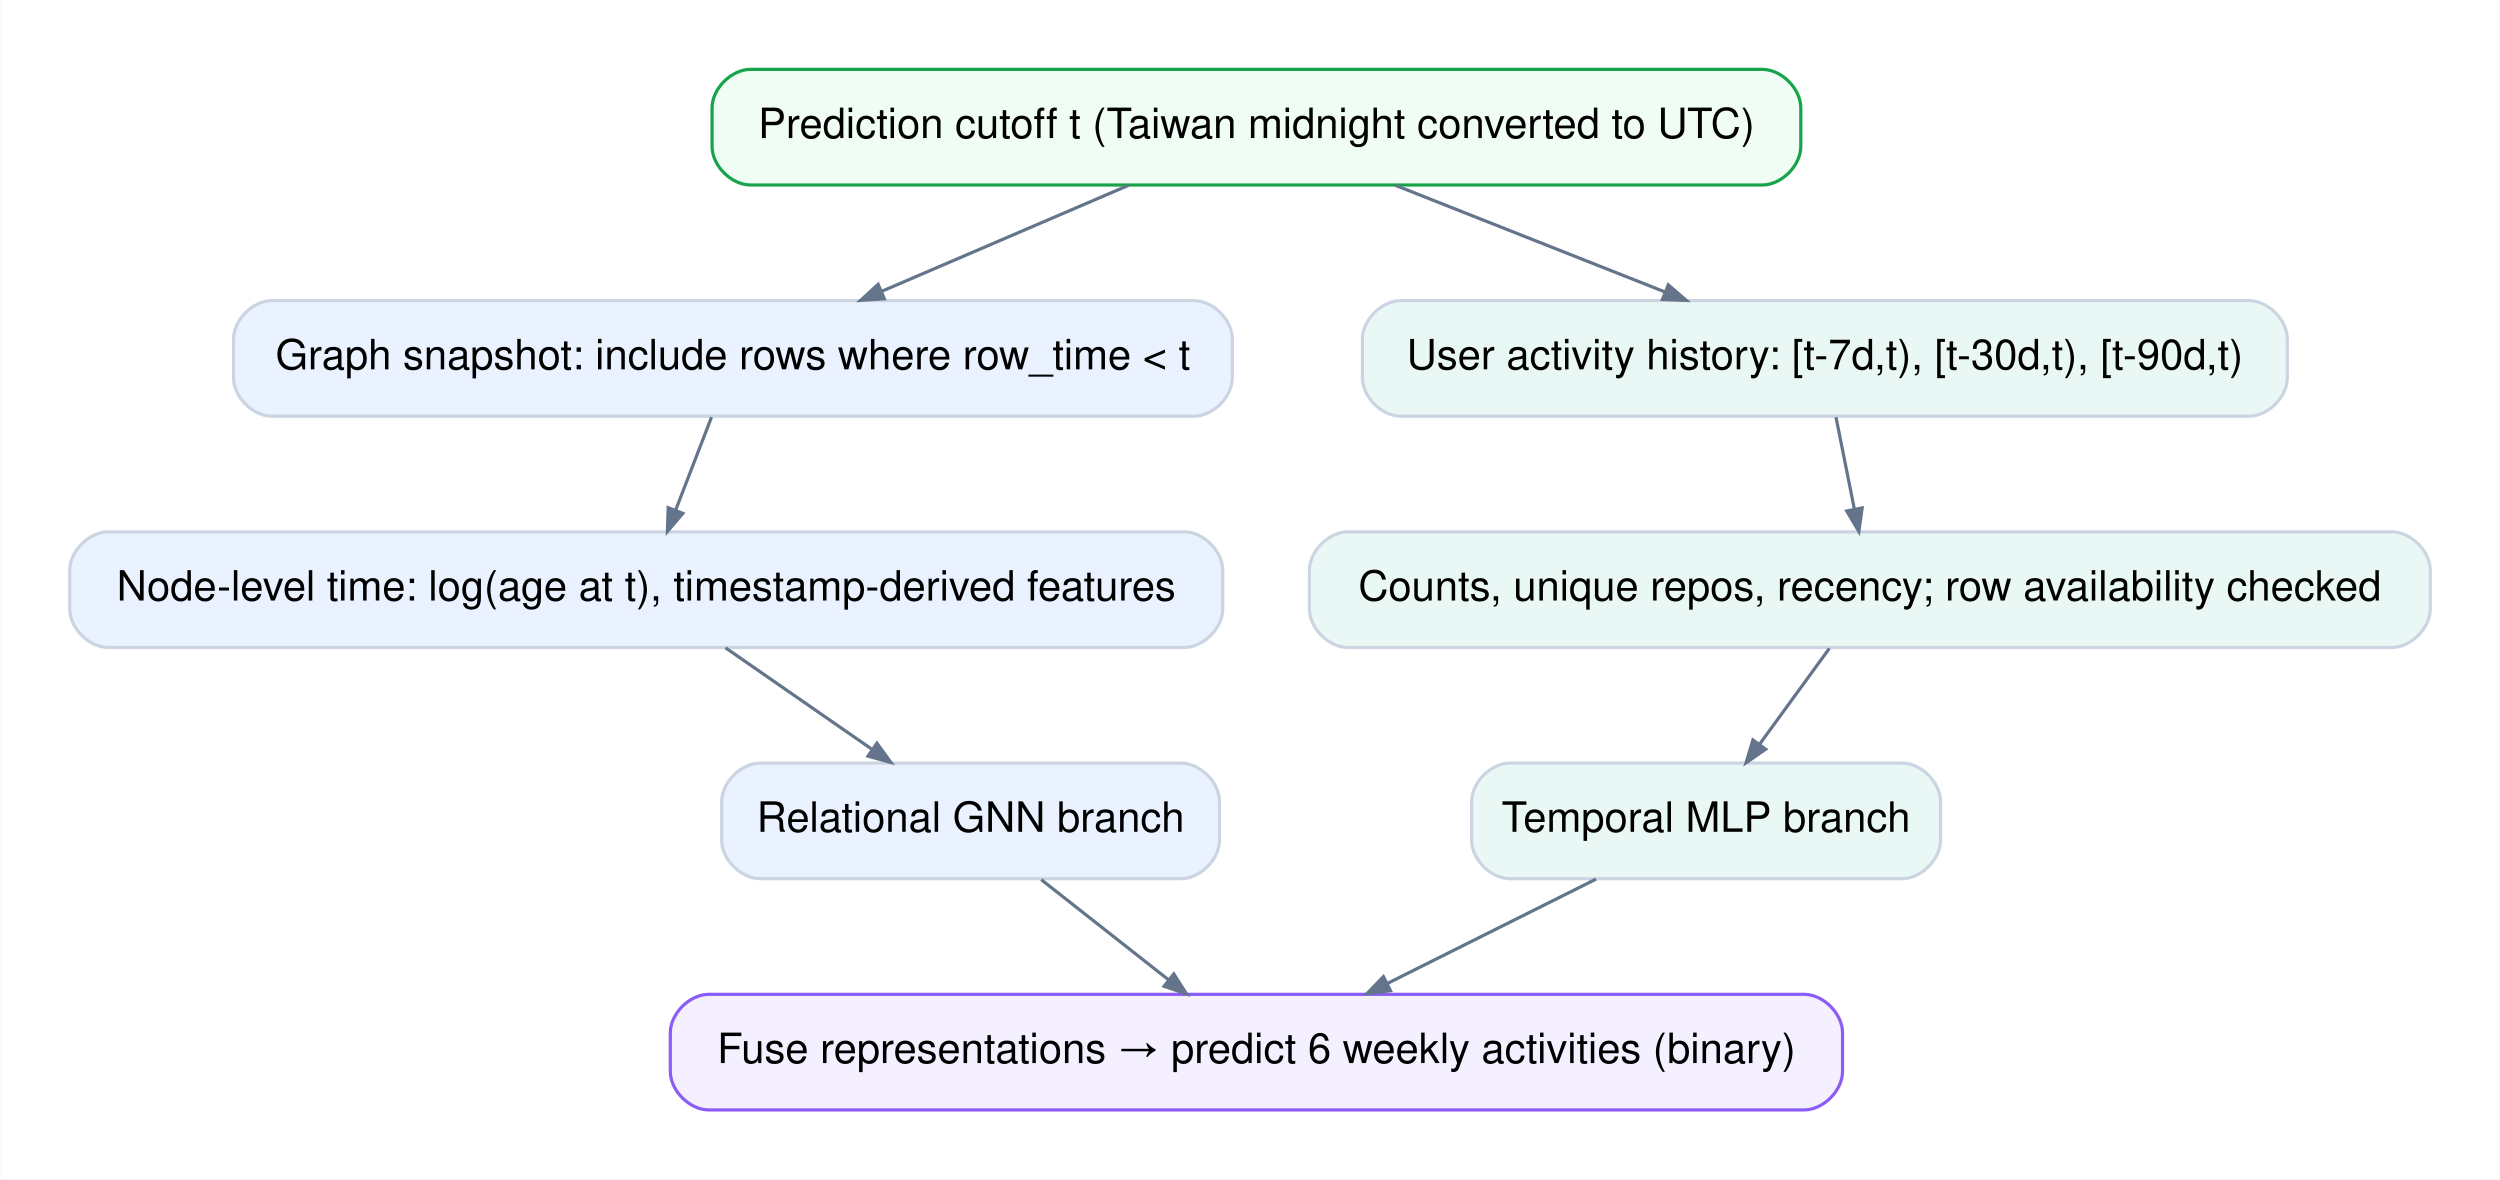
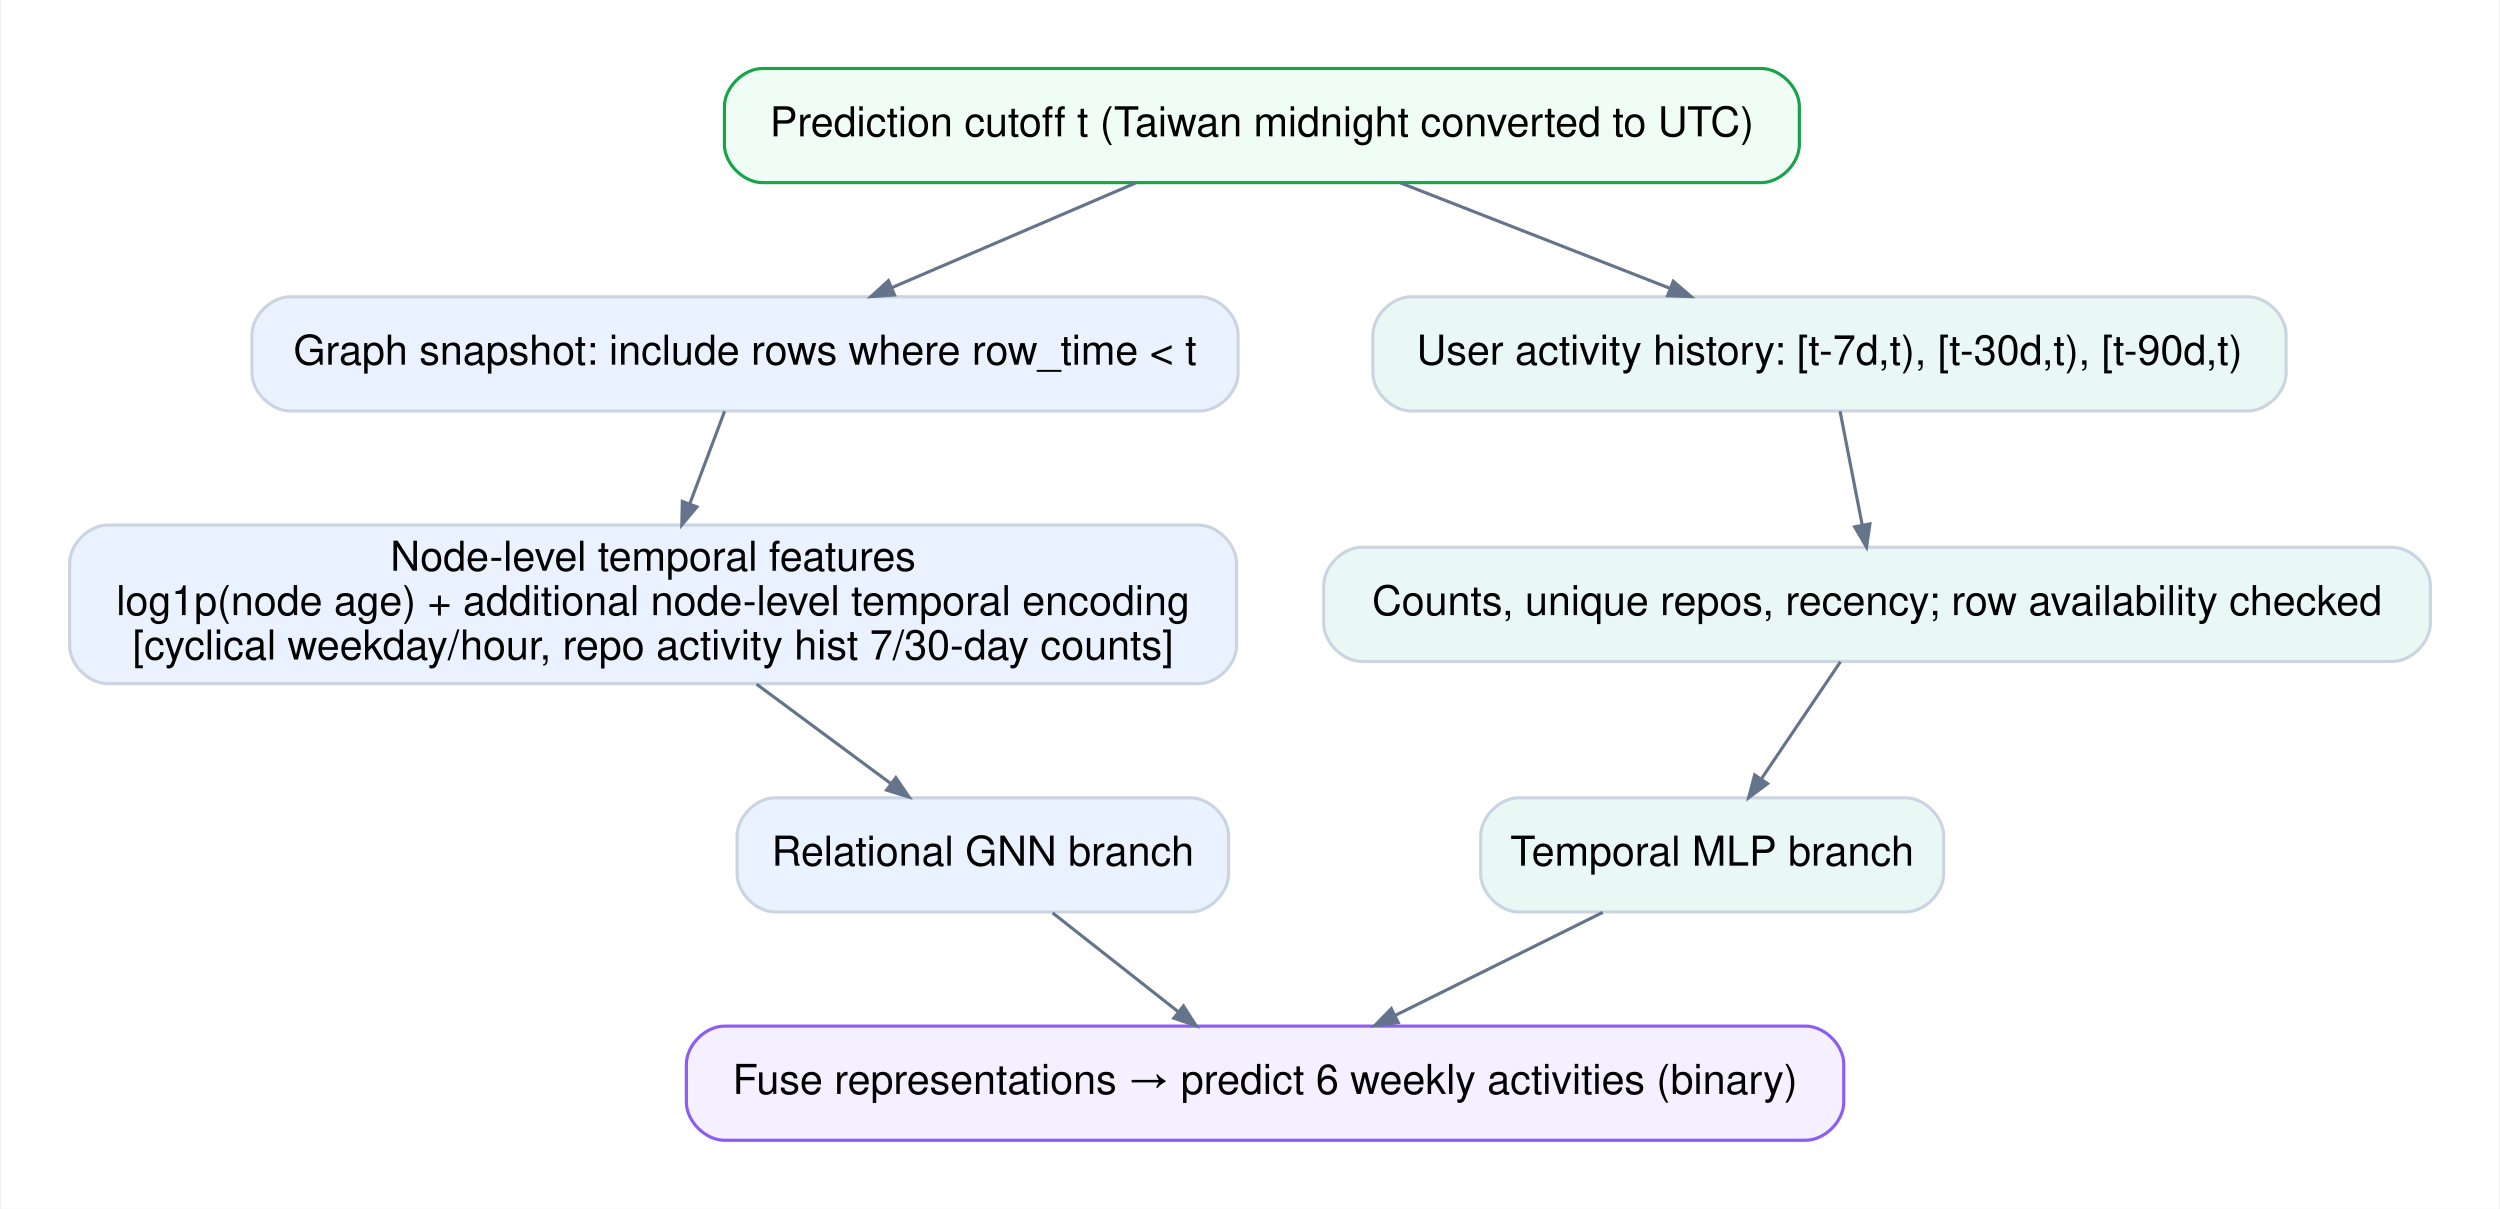
- <svg xmlns="http://www.w3.org/2000/svg" width="778pt" height="367pt" viewBox="0.00 0.00 778.20 367.20">
-   <g id="graph0" class="graph" transform="scale(1 1) rotate(0) translate(21.6 345.6)">
-     <polygon fill="white" stroke="transparent" points="-21.6,21.6 -21.6,-345.6 756.6,-345.6 756.6,21.6 -21.6,21.6" />
+ <svg xmlns="http://www.w3.org/2000/svg" width="788pt" height="381pt" viewBox="0.00 0.00 787.70 381.20">
+   <g id="graph0" class="graph" transform="scale(1 1) rotate(0) translate(21.6 359.6)">
+     <polygon fill="white" stroke="transparent" points="-21.6,21.6 -21.6,-359.6 766.1,-359.6 766.1,21.6 -21.6,21.6" />
    <g id="node1" class="node">
-       <path fill="#f0fdf4" stroke="#16a34a" d="M527,-324C527,-324 212,-324 212,-324 206,-324 200,-318 200,-312 200,-312 200,-300 200,-300 200,-294 206,-288 212,-288 212,-288 527,-288 527,-288 533,-288 539,-294 539,-300 539,-300 539,-312 539,-312 539,-318 533,-324 527,-324" />
-       <text text-anchor="middle" x="369.5" y="-302.6" font-family="Helvetica,sans-Serif" font-size="13.00">Prediction cutoff t (Taiwan midnight converted to UTC)</text>
+       <path fill="#f0fdf4" stroke="#16a34a" d="M533.5,-338C533.5,-338 218.5,-338 218.5,-338 212.5,-338 206.5,-332 206.5,-326 206.5,-326 206.5,-314 206.5,-314 206.5,-308 212.5,-302 218.5,-302 218.5,-302 533.5,-302 533.5,-302 539.5,-302 545.5,-308 545.5,-314 545.5,-314 545.5,-326 545.5,-326 545.5,-332 539.5,-338 533.5,-338" />
+       <text text-anchor="middle" x="376" y="-316.6" font-family="Helvetica,sans-Serif" font-size="13.00">Prediction cutoff t (Taiwan midnight converted to UTC)</text>
    </g>
    <g id="node2" class="node">
-       <path fill="#eaf2ff" stroke="#cbd5e1" d="M350,-252C350,-252 63,-252 63,-252 57,-252 51,-246 51,-240 51,-240 51,-228 51,-228 51,-222 57,-216 63,-216 63,-216 350,-216 350,-216 356,-216 362,-222 362,-228 362,-228 362,-240 362,-240 362,-246 356,-252 350,-252" />
-       <text text-anchor="middle" x="206.5" y="-230.6" font-family="Helvetica,sans-Serif" font-size="13.00">Graph snapshot: include rows where row_time &lt; t</text>
+       <path fill="#eaf2ff" stroke="#cbd5e1" d="M356.5,-266C356.5,-266 69.5,-266 69.5,-266 63.5,-266 57.5,-260 57.5,-254 57.5,-254 57.5,-242 57.5,-242 57.5,-236 63.5,-230 69.5,-230 69.5,-230 356.5,-230 356.5,-230 362.5,-230 368.5,-236 368.5,-242 368.5,-242 368.5,-254 368.5,-254 368.5,-260 362.5,-266 356.5,-266" />
+       <text text-anchor="middle" x="213" y="-244.6" font-family="Helvetica,sans-Serif" font-size="13.00">Graph snapshot: include rows where row_time &lt; t</text>
    </g>
    <g id="edge1" class="edge">
-       <path fill="none" stroke="#64748b" d="M329.63,-287.88C306.45,-277.92 277.14,-265.34 252.93,-254.94" />
-       <polygon fill="#64748b" stroke="#64748b" points="253.64,-252.58 246.24,-252.07 251.71,-257.08 253.64,-252.58" />
+       <path fill="none" stroke="#64748b" d="M336.13,-301.88C312.95,-291.92 283.64,-279.34 259.43,-268.94" />
+       <polygon fill="#64748b" stroke="#64748b" points="260.14,-266.58 252.74,-266.07 258.21,-271.08 260.14,-266.58" />
    </g>
    <g id="node4" class="node">
-       <path fill="#eaf8f5" stroke="#cbd5e1" d="M678.5,-252C678.5,-252 414.5,-252 414.5,-252 408.5,-252 402.5,-246 402.5,-240 402.5,-240 402.5,-228 402.5,-228 402.5,-222 408.5,-216 414.5,-216 414.5,-216 678.5,-216 678.5,-216 684.5,-216 690.5,-222 690.5,-228 690.5,-228 690.5,-240 690.5,-240 690.5,-246 684.5,-252 678.5,-252" />
-       <text text-anchor="middle" x="546.5" y="-230.6" font-family="Helvetica,sans-Serif" font-size="13.00">User activity history: [t-7d,t), [t-30d,t), [t-90d,t)</text>
+       <path fill="#eaf8f5" stroke="#cbd5e1" d="M687,-266C687,-266 423,-266 423,-266 417,-266 411,-260 411,-254 411,-254 411,-242 411,-242 411,-236 417,-230 423,-230 423,-230 687,-230 687,-230 693,-230 699,-236 699,-242 699,-242 699,-254 699,-254 699,-260 693,-266 687,-266" />
+       <text text-anchor="middle" x="555" y="-244.6" font-family="Helvetica,sans-Serif" font-size="13.00">User activity history: [t-7d,t), [t-30d,t), [t-90d,t)</text>
    </g>
    <g id="edge4" class="edge">
-       <path fill="none" stroke="#64748b" d="M412.8,-287.88C438.18,-277.84 470.34,-265.12 496.76,-254.67" />
-       <polygon fill="#64748b" stroke="#64748b" points="497.73,-256.92 503.34,-252.07 495.93,-252.36 497.73,-256.92" />
+       <path fill="none" stroke="#64748b" d="M419.79,-301.88C445.46,-291.84 477.98,-279.12 504.69,-268.67" />
+       <polygon fill="#64748b" stroke="#64748b" points="505.73,-270.9 511.35,-266.07 503.94,-266.34 505.73,-270.9" />
    </g>
    <g id="node3" class="node">
-       <path fill="#eaf2ff" stroke="#cbd5e1" d="M347,-180C347,-180 12,-180 12,-180 6,-180 0,-174 0,-168 0,-168 0,-156 0,-156 0,-150 6,-144 12,-144 12,-144 347,-144 347,-144 353,-144 359,-150 359,-156 359,-156 359,-168 359,-168 359,-174 353,-180 347,-180" />
-       <text text-anchor="middle" x="179.5" y="-158.6" font-family="Helvetica,sans-Serif" font-size="13.00">Node-level time: log(age at t), timestamp-derived features</text>
+       <path fill="#eaf2ff" stroke="#cbd5e1" d="M356,-194C356,-194 12,-194 12,-194 6,-194 0,-188 0,-182 0,-182 0,-156 0,-156 0,-150 6,-144 12,-144 12,-144 356,-144 356,-144 362,-144 368,-150 368,-156 368,-156 368,-182 368,-182 368,-188 362,-194 356,-194" />
+       <text text-anchor="middle" x="184" y="-179.6" font-family="Helvetica,sans-Serif" font-size="13.00">Node-level temporal features</text>
+       <text text-anchor="middle" x="184" y="-165.6" font-family="Helvetica,sans-Serif" font-size="13.00">log1p(node age) + additional node-level temporal encoding</text>
+       <text text-anchor="middle" x="184" y="-151.6" font-family="Helvetica,sans-Serif" font-size="13.00">[cyclical weekday/hour, repo activity hist 7/30-day counts]</text>
    </g>
    <g id="edge2" class="edge">
-       <path fill="none" stroke="#64748b" d="M199.83,-215.7C196.46,-206.97 192.32,-196.24 188.66,-186.75" />
-       <polygon fill="#64748b" stroke="#64748b" points="190.9,-185.75 186.1,-180.1 186.33,-187.52 190.9,-185.75" />
+       <path fill="none" stroke="#64748b" d="M206.56,-229.91C203.34,-221.34 199.33,-210.7 195.59,-200.77" />
+       <polygon fill="#64748b" stroke="#64748b" points="197.82,-199.74 193.06,-194.05 193.23,-201.46 197.82,-199.74" />
    </g>
    <g id="node6" class="node">
-       <path fill="#eaf2ff" stroke="#cbd5e1" d="M346,-108C346,-108 215,-108 215,-108 209,-108 203,-102 203,-96 203,-96 203,-84 203,-84 203,-78 209,-72 215,-72 215,-72 346,-72 346,-72 352,-72 358,-78 358,-84 358,-84 358,-96 358,-96 358,-102 352,-108 346,-108" />
-       <text text-anchor="middle" x="280.5" y="-86.6" font-family="Helvetica,sans-Serif" font-size="13.00">Relational GNN branch</text>
+       <path fill="#eaf2ff" stroke="#cbd5e1" d="M353.5,-108C353.5,-108 222.5,-108 222.5,-108 216.5,-108 210.5,-102 210.5,-96 210.5,-96 210.5,-84 210.5,-84 210.5,-78 216.5,-72 222.5,-72 222.5,-72 353.5,-72 353.5,-72 359.5,-72 365.5,-78 365.5,-84 365.5,-84 365.5,-96 365.5,-96 365.5,-102 359.5,-108 353.5,-108" />
+       <text text-anchor="middle" x="288" y="-86.6" font-family="Helvetica,sans-Serif" font-size="13.00">Relational GNN branch</text>
    </g>
    <g id="edge3" class="edge">
-       <path fill="none" stroke="#64748b" d="M204.21,-143.88C217.9,-134.38 235.06,-122.5 249.63,-112.4" />
-       <polygon fill="#64748b" stroke="#64748b" points="251.34,-114.19 255.7,-108.19 248.55,-110.16 251.34,-114.19" />
+       <path fill="none" stroke="#64748b" d="M216.62,-143.85C230.16,-133.83 245.73,-122.29 258.88,-112.56" />
+       <polygon fill="#64748b" stroke="#64748b" points="260.56,-114.36 264.73,-108.23 257.64,-110.43 260.56,-114.36" />
    </g>
    <g id="node5" class="node">
-       <path fill="#eaf8f5" stroke="#cbd5e1" d="M723,-180C723,-180 398,-180 398,-180 392,-180 386,-174 386,-168 386,-168 386,-156 386,-156 386,-150 392,-144 398,-144 398,-144 723,-144 723,-144 729,-144 735,-150 735,-156 735,-156 735,-168 735,-168 735,-174 729,-180 723,-180" />
-       <text text-anchor="middle" x="560.5" y="-158.6" font-family="Helvetica,sans-Serif" font-size="13.00">Counts, unique repos, recency; row availability checked</text>
+       <path fill="#eaf8f5" stroke="#cbd5e1" d="M732.5,-187C732.5,-187 407.5,-187 407.5,-187 401.5,-187 395.5,-181 395.5,-175 395.5,-175 395.5,-163 395.5,-163 395.5,-157 401.5,-151 407.5,-151 407.5,-151 732.5,-151 732.5,-151 738.5,-151 744.5,-157 744.5,-163 744.5,-163 744.5,-175 744.5,-175 744.5,-181 738.5,-187 732.5,-187" />
+       <text text-anchor="middle" x="570" y="-165.6" font-family="Helvetica,sans-Serif" font-size="13.00">Counts, unique repos, recency; row availability checked</text>
    </g>
    <g id="edge5" class="edge">
-       <path fill="none" stroke="#64748b" d="M549.96,-215.7C551.69,-207.05 553.81,-196.45 555.69,-187.03" />
-       <polygon fill="#64748b" stroke="#64748b" points="558.11,-187.45 557.08,-180.1 553.3,-186.49 558.11,-187.45" />
+       <path fill="none" stroke="#64748b" d="M558.33,-229.91C560.39,-219.34 563.06,-205.62 565.33,-193.98" />
+       <polygon fill="#64748b" stroke="#64748b" points="567.75,-194.38 566.68,-187.04 562.94,-193.44 567.75,-194.38" />
    </g>
    <g id="node7" class="node">
-       <path fill="#eaf8f5" stroke="#cbd5e1" d="M570.5,-108C570.5,-108 448.5,-108 448.5,-108 442.5,-108 436.5,-102 436.5,-96 436.5,-96 436.5,-84 436.5,-84 436.5,-78 442.5,-72 448.5,-72 448.5,-72 570.5,-72 570.5,-72 576.5,-72 582.5,-78 582.5,-84 582.5,-84 582.5,-96 582.5,-96 582.5,-102 576.5,-108 570.5,-108" />
-       <text text-anchor="middle" x="509.5" y="-86.6" font-family="Helvetica,sans-Serif" font-size="13.00">Temporal MLP branch</text>
+       <path fill="#eaf8f5" stroke="#cbd5e1" d="M579,-108C579,-108 457,-108 457,-108 451,-108 445,-102 445,-96 445,-96 445,-84 445,-84 445,-78 451,-72 457,-72 457,-72 579,-72 579,-72 585,-72 591,-78 591,-84 591,-84 591,-96 591,-96 591,-102 585,-108 579,-108" />
+       <text text-anchor="middle" x="518" y="-86.6" font-family="Helvetica,sans-Serif" font-size="13.00">Temporal MLP branch</text>
    </g>
    <g id="edge6" class="edge">
-       <path fill="none" stroke="#64748b" d="M547.89,-143.7C541.35,-134.71 533.26,-123.61 526.2,-113.92" />
-       <polygon fill="#64748b" stroke="#64748b" points="528.06,-112.32 521.96,-108.1 524.1,-115.2 528.06,-112.32" />
+       <path fill="none" stroke="#64748b" d="M558.46,-150.91C551.12,-140.05 541.53,-125.84 533.53,-113.99" />
+       <polygon fill="#64748b" stroke="#64748b" points="535.46,-112.47 529.51,-108.04 531.4,-115.21 535.46,-112.47" />
    </g>
    <g id="node8" class="node">
-       <path fill="#f5f0ff" stroke="#8b5cf6" d="M540,-36C540,-36 199,-36 199,-36 193,-36 187,-30 187,-24 187,-24 187,-12 187,-12 187,-6 193,0 199,0 199,0 540,0 540,0 546,0 552,-6 552,-12 552,-12 552,-24 552,-24 552,-30 546,-36 540,-36" />
-       <text text-anchor="middle" x="369.5" y="-14.6" font-family="Helvetica,sans-Serif" font-size="13.00">Fuse representations → predict 6 weekly activities (binary)</text>
+       <path fill="#f5f0ff" stroke="#8b5cf6" d="M547.5,-36C547.5,-36 206.5,-36 206.5,-36 200.5,-36 194.5,-30 194.5,-24 194.5,-24 194.5,-12 194.5,-12 194.5,-6 200.5,0 206.5,0 206.5,0 547.5,0 547.5,0 553.5,0 559.5,-6 559.5,-12 559.5,-12 559.5,-24 559.5,-24 559.5,-30 553.5,-36 547.5,-36" />
+       <text text-anchor="middle" x="377" y="-14.6" font-family="Helvetica,sans-Serif" font-size="13.00">Fuse representations → predict 6 weekly activities (binary)</text>
    </g>
    <g id="edge7" class="edge">
-       <path fill="none" stroke="#64748b" d="M302.5,-71.7C314.46,-62.29 329.37,-50.56 342.08,-40.56" />
-       <polygon fill="#64748b" stroke="#64748b" points="343.77,-42.36 347.75,-36.1 340.74,-38.51 343.77,-42.36" />
+       <path fill="none" stroke="#64748b" d="M310,-71.7C321.96,-62.29 336.87,-50.56 349.58,-40.56" />
+       <polygon fill="#64748b" stroke="#64748b" points="351.27,-42.36 355.25,-36.1 348.24,-38.51 351.27,-42.36" />
    </g>
    <g id="edge8" class="edge">
-       <path fill="none" stroke="#64748b" d="M475.25,-71.88C455.59,-62.05 430.79,-49.64 410.14,-39.32" />
-       <polygon fill="#64748b" stroke="#64748b" points="411.24,-37.13 403.88,-36.19 409.04,-41.51 411.24,-37.13" />
+       <path fill="none" stroke="#64748b" d="M483.51,-71.88C463.71,-62.05 438.72,-49.64 417.93,-39.32" />
+       <polygon fill="#64748b" stroke="#64748b" points="418.98,-37.11 411.63,-36.19 416.81,-41.5 418.98,-37.11" />
    </g>
  </g>
</svg>
